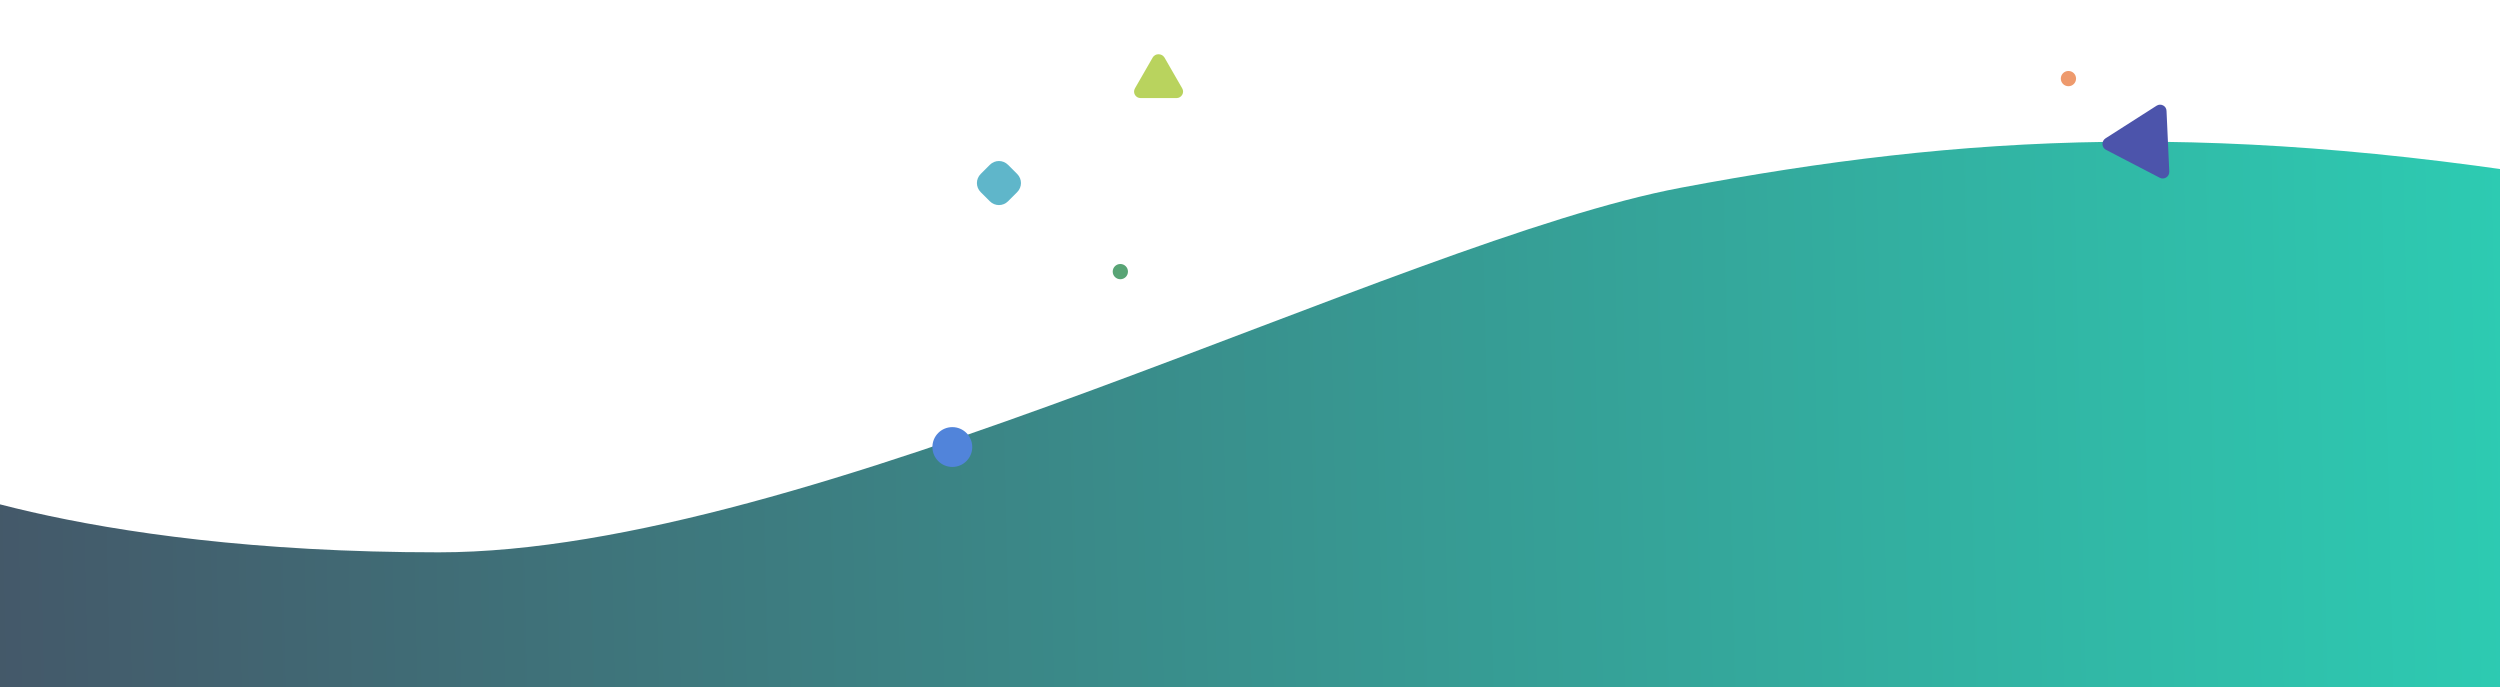
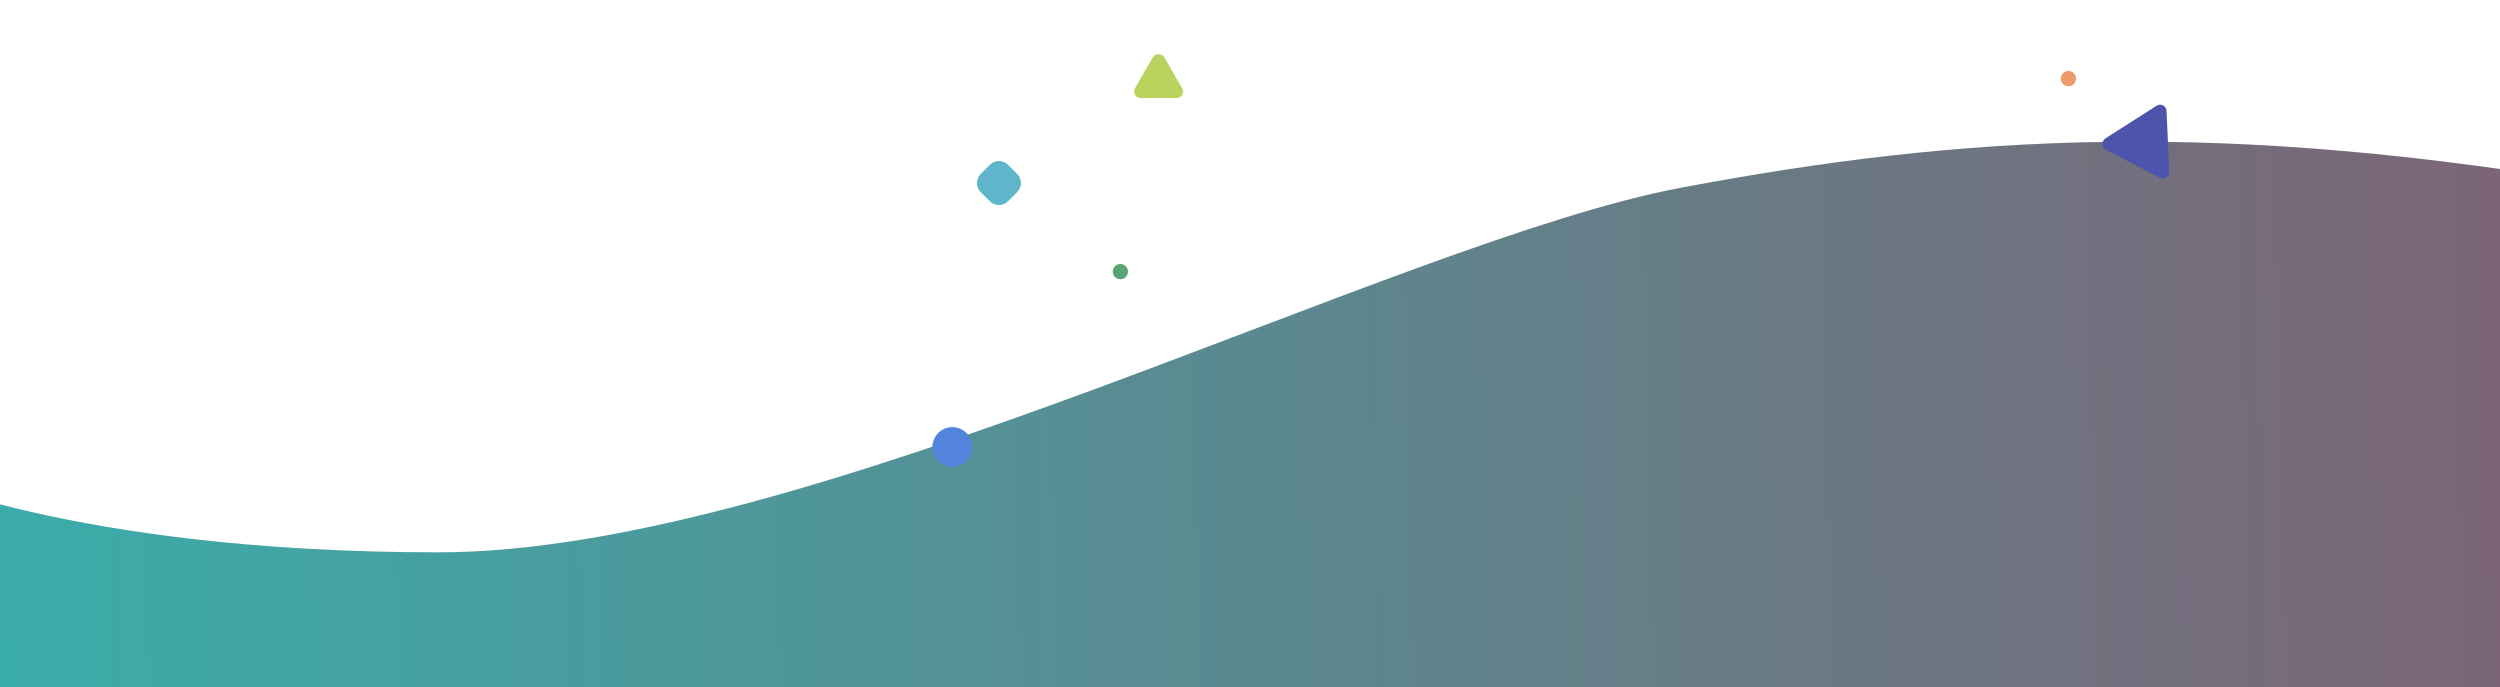
<svg xmlns="http://www.w3.org/2000/svg" version="1.1" id="Layer_1" x="0px" y="0px" viewBox="0 0 1180 324.2" style="enable-background:new 0 0 1180 324.2;" xml:space="preserve">
  <style type="text/css">
	.st0{fill:url(#SVGID_1_);}
	.st1{fill:#5184DA;}
	.st2{fill:#58A475;}
	.st3{fill:#EE9A6D;}
	.st4{fill:#5FB6CA;}
	.st5{fill:#B9D35E;}
	.st6{fill:#4C54AB;}
</style>
  <linearGradient id="SVGID_1_" gradientUnits="userSpaceOnUse" x1="-6.849" y1="245.559" x2="1184.231" y2="218.241">
-     <stop offset="0" style="stop-color:#445869" />
-     <stop offset="1" style="stop-color:#2DCBB2" />
+     <stop offset="0" style="stop-color:#3AADAA" />
+     <stop offset="1" style="stop-color:#7C6576" />
  </linearGradient>
  <path class="st0" d="M-46.8,222.6c0,0,79.6,38.1,253.9,38.1S660.4,113.6,793.4,88.6s255-32.7,442.4,0S1180,374.1,1180,374.1  L-24,363.2L-46.8,222.6z" />
  <circle class="st1" cx="449.5" cy="211" r="9.4" />
  <circle class="st2" cx="528.8" cy="128.2" r="3.6" />
  <circle class="st3" cx="976.3" cy="37.1" r="3.6" />
  <path class="st4" d="M467.2,95l-4.3-4.3c-2.4-2.4-2.4-6.2,0-8.6l4.3-4.3c2.4-2.4,6.2-2.4,8.6,0l4.3,4.3c2.4,2.4,2.4,6.2,0,8.6  l-4.3,4.3C473.4,97.4,469.6,97.4,467.2,95z" />
  <path class="st5" d="M544.1,27.1l-8.4,14.6c-1.2,2.1,0.3,4.6,2.7,4.6h16.9c2.4,0,3.9-2.6,2.7-4.6l-8.4-14.6  C548.3,25.1,545.3,25.1,544.1,27.1z" />
  <path class="st6" d="M1017.9,49.9l-24.1,15.4c-2,1.3-1.9,4.3,0.2,5.4l25.4,13.2c2.1,1.1,4.6-0.5,4.5-2.9l-1.3-28.6  C1022.6,50,1019.9,48.6,1017.9,49.9z" />
</svg>
